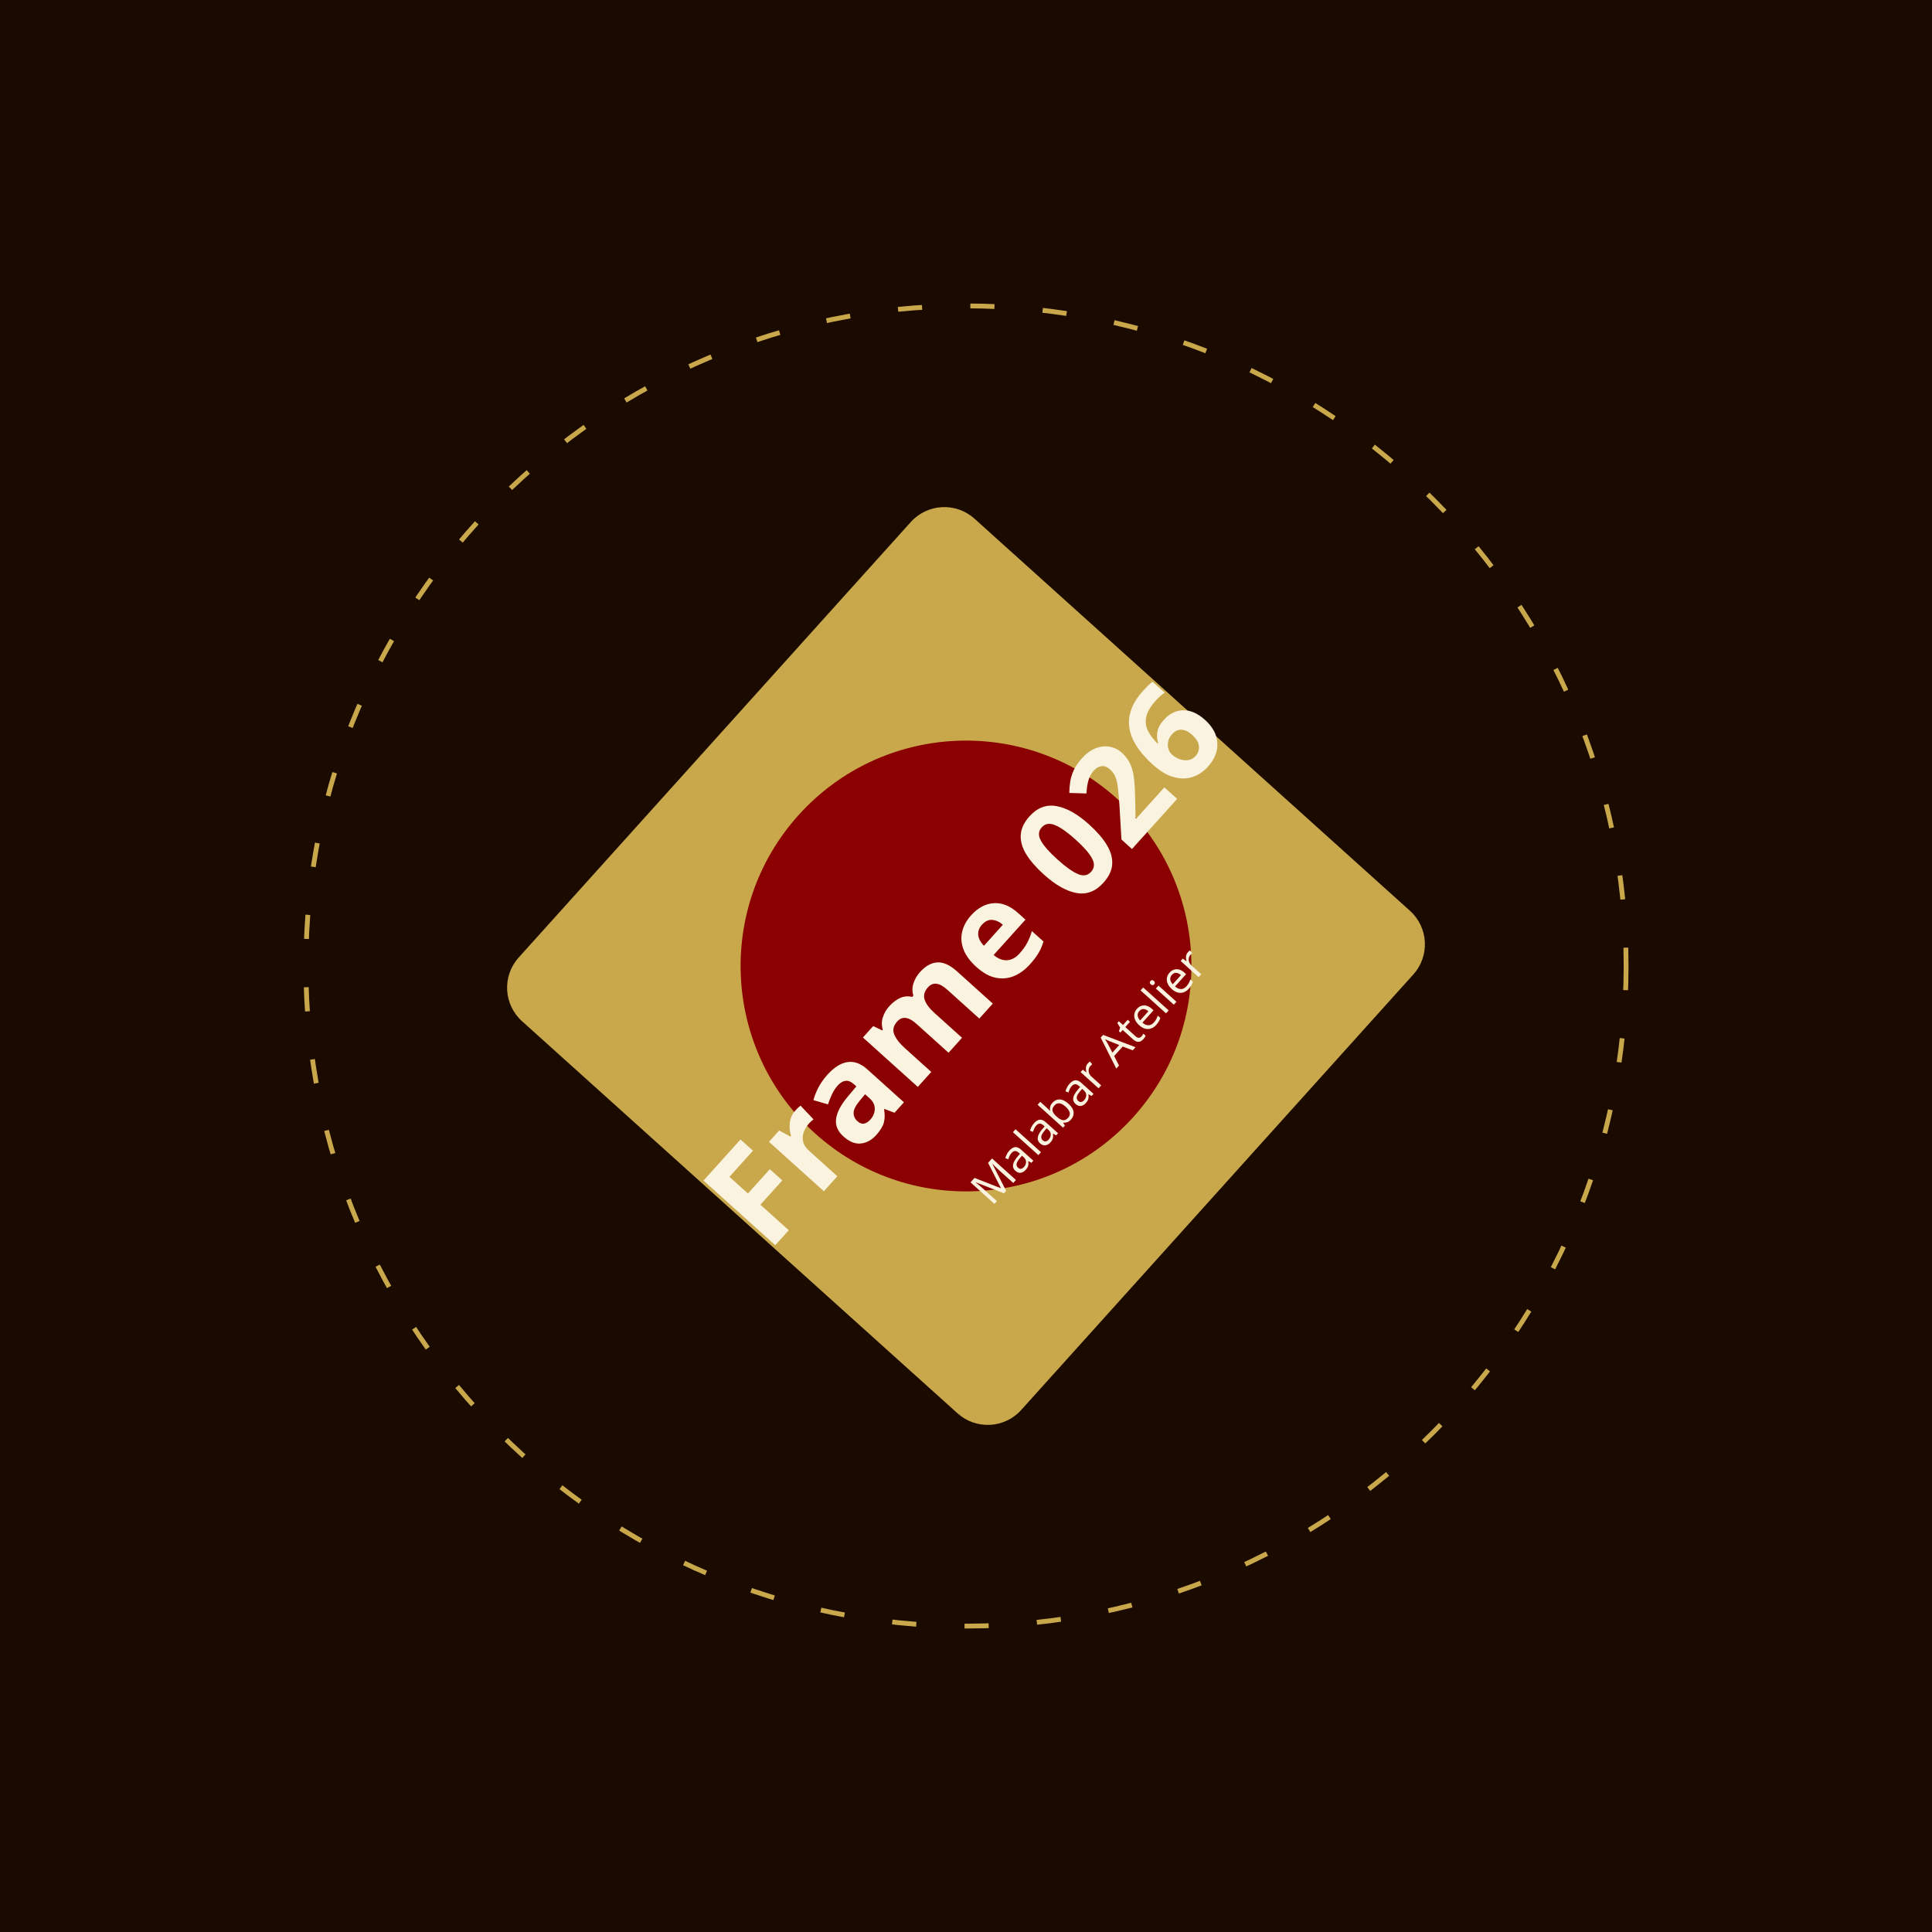
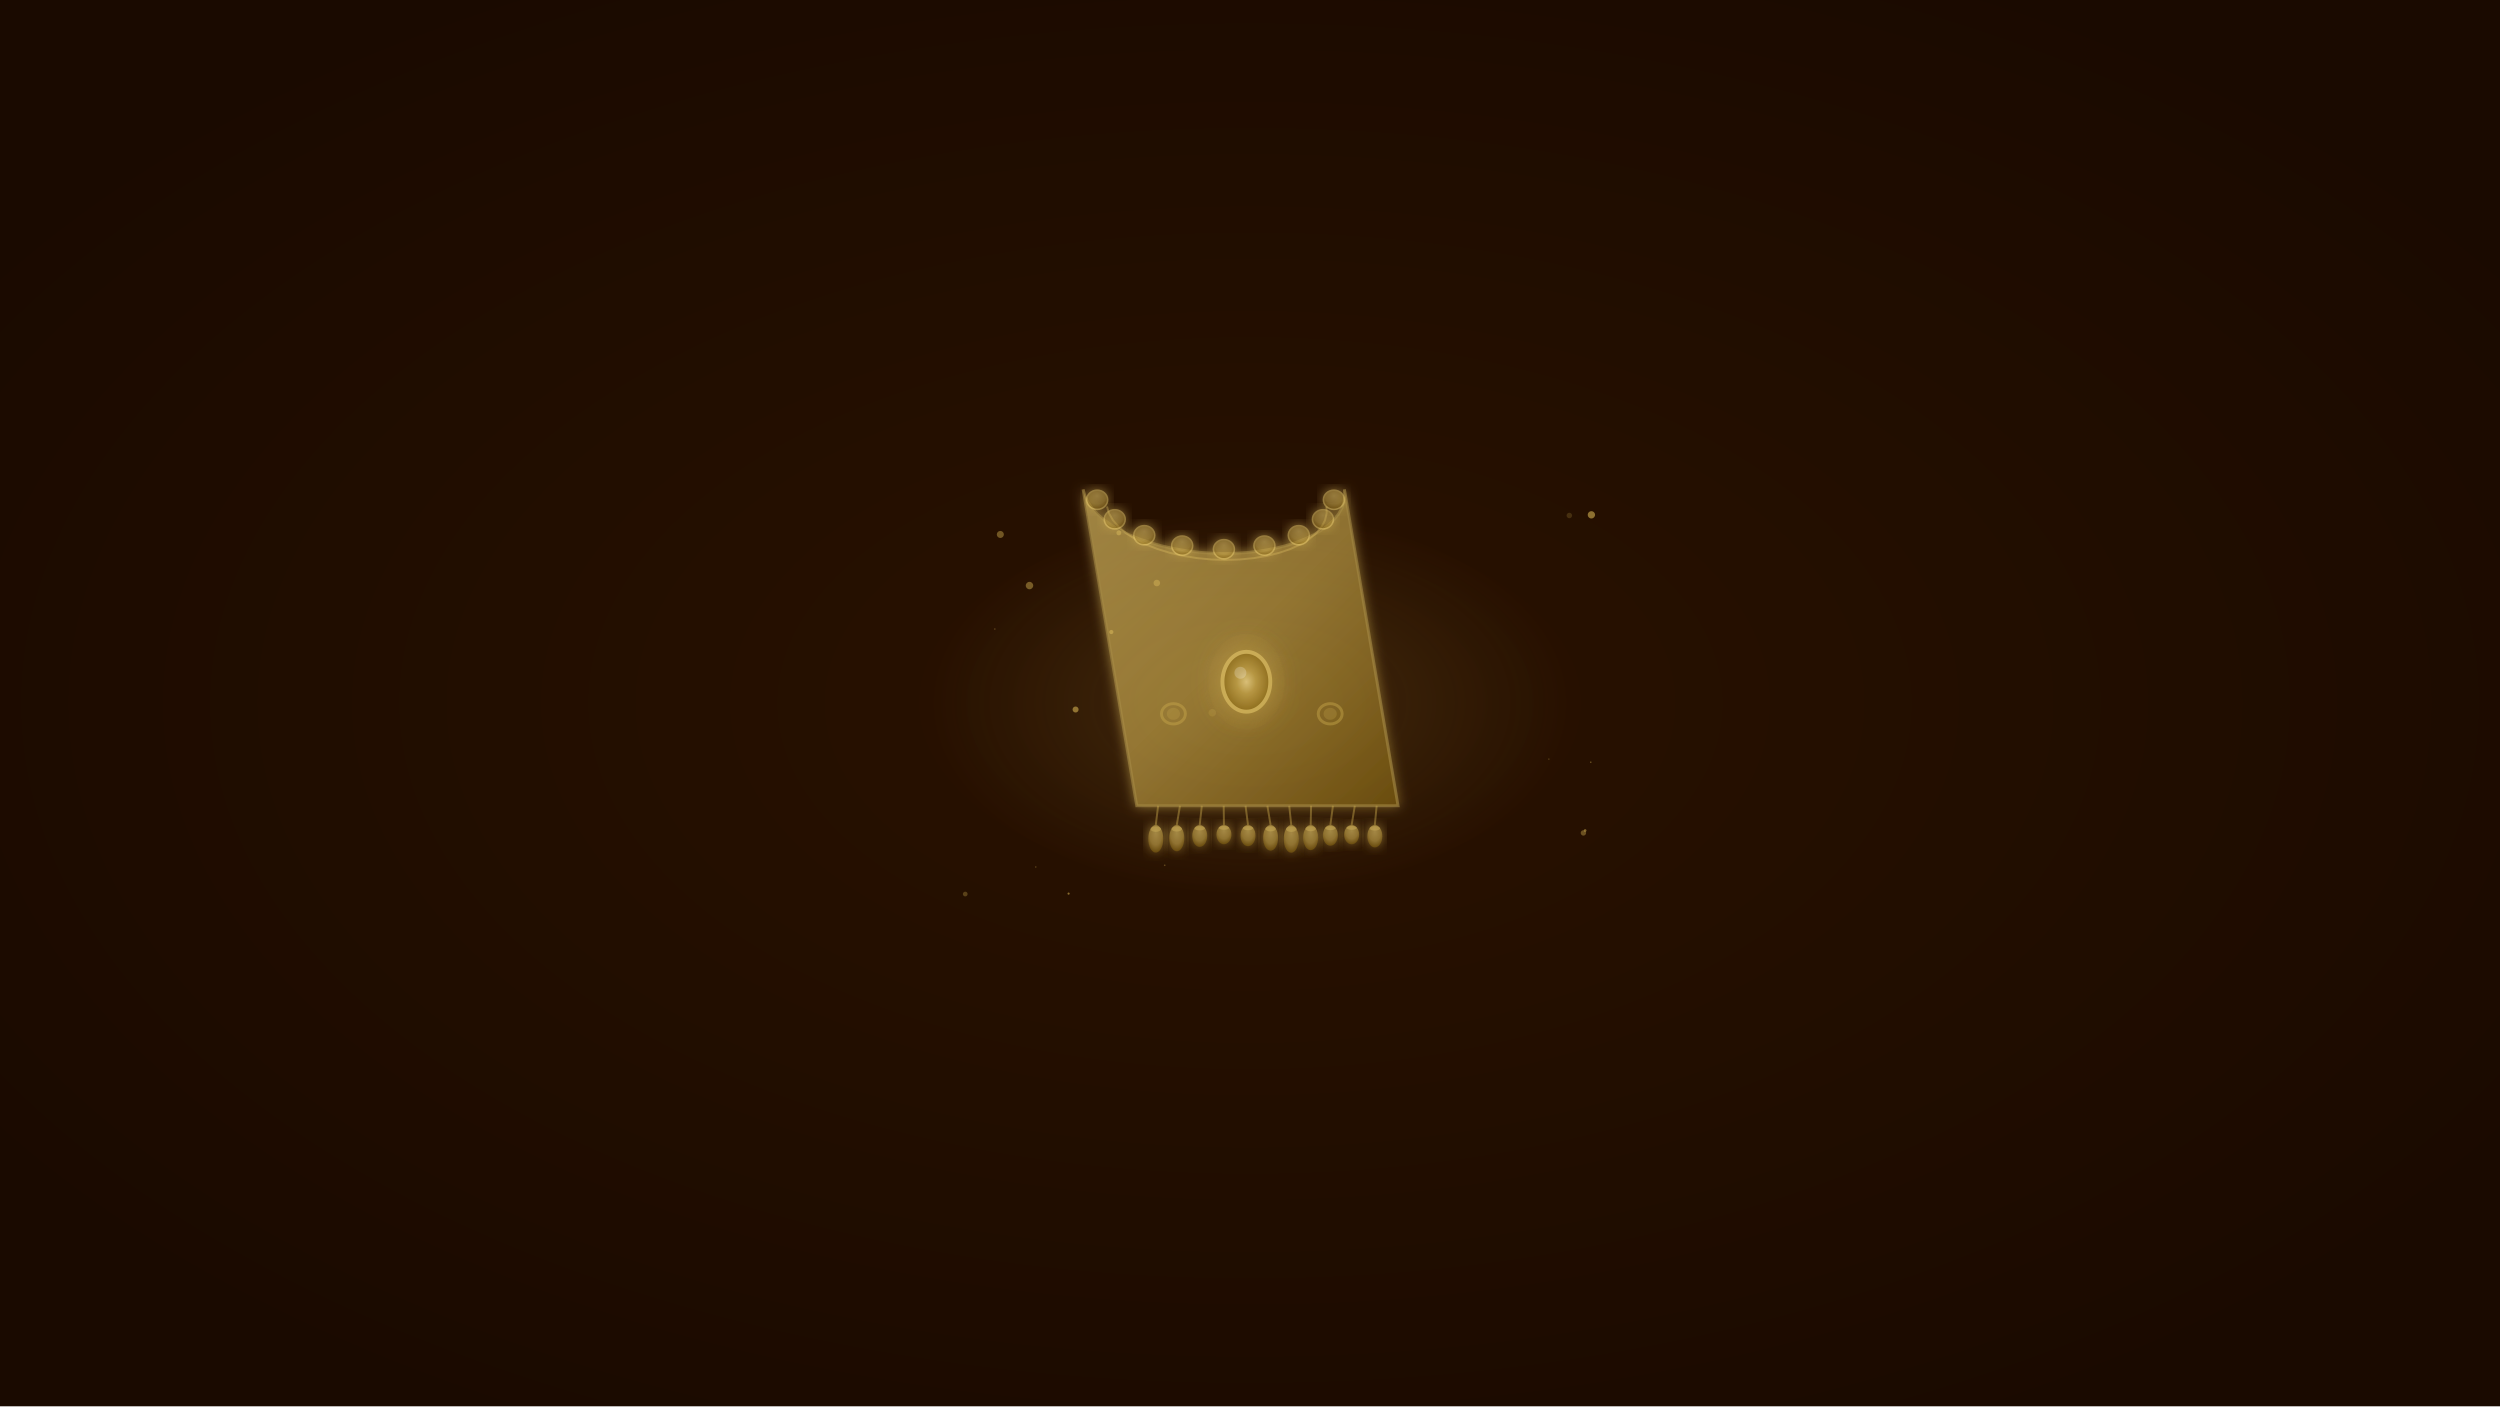
- <svg xmlns="http://www.w3.org/2000/svg" width="800" height="800" viewBox="0 0 800 800">
-   <rect width="100%" height="100%" fill="#1A0A00" />
-   <g transform="translate(400, 400) scale(0.9333333) rotate(312)">
-     <rect x="-150" y="-150" width="300" height="300" fill="#C9A84C" rx="20" />
-     <circle cx="0" cy="0" r="100" fill="#8B0000" />
-     <text x="0" y="20" font-family="sans-serif" font-size="60" font-weight="bold" fill="#FAF3E0" text-anchor="middle">Frame 026</text>
-     <text x="0" y="80" font-family="sans-serif" font-size="20" fill="#FAF3E0" text-anchor="middle">Malabar Atelier</text>
-   </g>
-   <circle cx="400" cy="400" r="273.333" fill="none" stroke="#C9A84C" stroke-width="2" stroke-dasharray="10 20" />
+ <svg xmlns="http://www.w3.org/2000/svg" width="1280" height="720" viewBox="0 0 1280 720">
+   <defs>
+     <radialGradient id="bgGrad" cx="50%" cy="50%" r="60%">
+       <stop offset="0%" stop-color="#2A1200" />
+       <stop offset="100%" stop-color="#1A0A00" />
+     </radialGradient>
+     <radialGradient id="glowGrad" cx="50%" cy="50%" r="50%">
+       <stop offset="0%" stop-color="#C9A84C" stop-opacity="0.172" />
+       <stop offset="100%" stop-color="#C9A84C" stop-opacity="0" />
+     </radialGradient>
+     <radialGradient id="centerGem" cx="50%" cy="50%" r="50%">
+       <stop offset="0%" stop-color="#FFE8A0" />
+       <stop offset="40%" stop-color="#C9A84C" />
+       <stop offset="100%" stop-color="#8B6914" />
+     </radialGradient>
+     <radialGradient id="petalGrad" cx="50%" cy="30%" r="70%">
+       <stop offset="0%" stop-color="#E8C96A" />
+       <stop offset="60%" stop-color="#C9A84C" />
+       <stop offset="100%" stop-color="#8B6914" />
+     </radialGradient>
+     <filter id="glow" x="-50%" y="-50%" width="200%" height="200%">
+       <feGaussianBlur stdDeviation="5.51" result="coloredBlur" />
+       <feMerge>
+         <feMergeNode in="coloredBlur" />
+         <feMergeNode in="SourceGraphic" />
+       </feMerge>
+     </filter>
+     <filter id="softGlow" x="-30%" y="-30%" width="160%" height="160%">
+       <feGaussianBlur stdDeviation="3" result="coloredBlur" />
+       <feMerge>
+         <feMergeNode in="coloredBlur" />
+         <feMergeNode in="SourceGraphic" />
+       </feMerge>
+     </filter>
+     <linearGradient id="plateGrad" x1="0%" y1="0%" x2="100%" y2="100%">
+       <stop offset="0%" stop-color="#E8C96A" />
+       <stop offset="50%" stop-color="#C9A84C" />
+       <stop offset="100%" stop-color="#8B6914" />
+     </linearGradient>
+   </defs>
+   <rect width="1280" height="720" fill="url(#bgGrad)" />
+   <ellipse cx="640" cy="360" rx="164.76" ry="98.85" fill="url(#glowGrad)" />
+   <circle cx="512.17" cy="273.64" r="1.81" fill="#C9A84C" opacity="0.460" />
+   <circle cx="592.29" cy="298.51" r="1.68" fill="#C9A84C" opacity="0.516" />
+   <circle cx="811.59" cy="425.23" r="0.69" fill="#C9A84C" opacity="0.562" />
+   <circle cx="530.34" cy="443.90" r="0.30" fill="#C9A84C" opacity="0.598" />
+   <circle cx="568.99" cy="323.60" r="1.07" fill="#C9A84C" opacity="0.620" />
+   <circle cx="814.79" cy="263.59" r="1.88" fill="#C9A84C" opacity="0.630" />
+   <circle cx="550.70" cy="363.27" r="1.54" fill="#C9A84C" opacity="0.626" />
+   <circle cx="547.12" cy="457.53" r="0.55" fill="#C9A84C" opacity="0.609" />
+   <circle cx="814.49" cy="390.24" r="0.36" fill="#C9A84C" opacity="0.579" />
+   <circle cx="572.85" cy="272.86" r="1.24" fill="#C9A84C" opacity="0.538" />
+   <circle cx="527.10" cy="299.81" r="1.91" fill="#C9A84C" opacity="0.485" />
+   <circle cx="810.70" cy="426.46" r="1.38" fill="#C9A84C" opacity="0.424" />
+   <circle cx="596.34" cy="443.02" r="0.43" fill="#C9A84C" opacity="0.356" />
+   <circle cx="509.34" cy="322.07" r="0.45" fill="#C9A84C" opacity="0.282" />
+   <circle cx="803.50" cy="263.94" r="1.41" fill="#C9A84C" opacity="0.206" />
+   <circle cx="620.70" cy="364.92" r="1.91" fill="#C9A84C" opacity="0.249" />
+   <circle cx="494.20" cy="457.75" r="1.21" fill="#C9A84C" opacity="0.324" />
+   <circle cx="793.02" cy="388.66" r="0.34" fill="#C9A84C" opacity="0.395" />
+   <path d="M 554.56,250.57 L 555.43,253.79 L 556.93,256.97 L 559.06,260.10 L 561.78,263.13 L 565.08,266.04 L 568.93,268.81 L 573.27,271.40 L 578.09,273.78 L 583.32,275.95 L 588.92,277.87 L 594.83,279.52 L 600.99,280.90 L 607.36,281.98 L 613.86,282.77 L 620.43,283.24 L 627.01,283.40 L 633.54,283.24 L 639.96,282.77 L 646.19,281.98 L 652.19,280.90 L 657.89,279.52 L 663.24,277.87 L 668.18,275.95 L 672.68,273.78 L 676.68,271.40 L 680.16,268.81 L 683.06,266.04 L 685.37,263.13 L 687.07,260.10 L 688.14,256.97 L 688.56,253.79 L 688.34,250.57 L 715.79,412.53 L 582.02,412.53 Z" fill="url(#plateGrad)" opacity="0.630" filter="url(#softGlow)" stroke="#E8C96A" stroke-width="1.5" stroke-opacity="0.6" />
+   <polyline points="566.75,259.32 567.83,262.89 569.86,266.40 572.80,269.79 576.59,273.00 581.18,275.98 586.48,278.67 592.41,281.03 598.86,283.02 605.72,284.60 612.87,285.75 620.20,286.45 627.57,286.68 634.86,286.45 641.95,285.75 648.72,284.60 655.04,283.02 660.82,281.03 665.94,278.67 670.33,275.98 673.91,273.00 676.62,269.79 678.40,266.40 679.24,262.89 679.12,259.32" fill="none" stroke="#E8C96A" stroke-width="1" stroke-opacity="0.315" />
+   <ellipse cx="561.75" cy="255.89" rx="5.36" ry="4.92" fill="url(#petalGrad)" opacity="0.567" filter="url(#softGlow)" stroke="#E8C96A" stroke-width="0.8" />
+   <ellipse cx="570.75" cy="265.89" rx="5.36" ry="4.92" fill="url(#petalGrad)" opacity="0.567" filter="url(#softGlow)" stroke="#E8C96A" stroke-width="0.8" />
+   <ellipse cx="585.87" cy="274.04" rx="5.36" ry="4.92" fill="url(#petalGrad)" opacity="0.567" filter="url(#softGlow)" stroke="#E8C96A" stroke-width="0.8" />
+   <ellipse cx="605.28" cy="279.36" rx="5.36" ry="4.92" fill="url(#petalGrad)" opacity="0.567" filter="url(#softGlow)" stroke="#E8C96A" stroke-width="0.8" />
+   <ellipse cx="626.64" cy="281.21" rx="5.36" ry="4.92" fill="url(#petalGrad)" opacity="0.567" filter="url(#softGlow)" stroke="#E8C96A" stroke-width="0.8" />
+   <ellipse cx="647.38" cy="279.36" rx="5.36" ry="4.92" fill="url(#petalGrad)" opacity="0.567" filter="url(#softGlow)" stroke="#E8C96A" stroke-width="0.8" />
+   <ellipse cx="664.98" cy="274.04" rx="5.36" ry="4.92" fill="url(#petalGrad)" opacity="0.567" filter="url(#softGlow)" stroke="#E8C96A" stroke-width="0.8" />
+   <ellipse cx="677.34" cy="265.89" rx="5.36" ry="4.92" fill="url(#petalGrad)" opacity="0.567" filter="url(#softGlow)" stroke="#E8C96A" stroke-width="0.8" />
+   <ellipse cx="682.95" cy="255.89" rx="5.36" ry="4.92" fill="url(#petalGrad)" opacity="0.567" filter="url(#softGlow)" stroke="#E8C96A" stroke-width="0.8" />
+   <line x1="592.96" y1="412.53" x2="591.76" y2="422.38" stroke="#C9A84C" stroke-width="1" opacity="0.441" />
+   <ellipse cx="591.76" cy="429.45" rx="3.83" ry="7.08" fill="url(#petalGrad)" opacity="0.630" filter="url(#softGlow)" />
+   <ellipse cx="591.76" cy="424.50" rx="2.68" ry="1.42" fill="#E8C96A" opacity="0.315" />
+   <line x1="604.15" y1="412.53" x2="602.51" y2="422.38" stroke="#C9A84C" stroke-width="1" opacity="0.441" />
+   <ellipse cx="602.51" cy="429.12" rx="3.83" ry="6.74" fill="url(#petalGrad)" opacity="0.630" filter="url(#softGlow)" />
+   <ellipse cx="602.51" cy="424.40" rx="2.68" ry="1.35" fill="#E8C96A" opacity="0.315" />
+   <line x1="615.34" y1="412.53" x2="614.25" y2="422.38" stroke="#C9A84C" stroke-width="1" opacity="0.441" />
+   <ellipse cx="614.25" cy="427.99" rx="3.83" ry="5.61" fill="url(#petalGrad)" opacity="0.630" filter="url(#softGlow)" />
+   <ellipse cx="614.25" cy="424.06" rx="2.68" ry="1.12" fill="#E8C96A" opacity="0.315" />
+   <line x1="626.53" y1="412.53" x2="626.65" y2="422.38" stroke="#C9A84C" stroke-width="1" opacity="0.441" />
+   <ellipse cx="626.65" cy="427.31" rx="3.83" ry="4.93" fill="url(#petalGrad)" opacity="0.630" filter="url(#softGlow)" />
+   <ellipse cx="626.65" cy="423.85" rx="2.68" ry="0.99" fill="#E8C96A" opacity="0.315" />
+   <line x1="637.72" y1="412.53" x2="638.98" y2="422.38" stroke="#C9A84C" stroke-width="1" opacity="0.441" />
+   <ellipse cx="638.98" cy="427.81" rx="3.83" ry="5.43" fill="url(#petalGrad)" opacity="0.630" filter="url(#softGlow)" />
+   <ellipse cx="638.98" cy="424.01" rx="2.68" ry="1.09" fill="#E8C96A" opacity="0.315" />
+   <line x1="648.90" y1="412.53" x2="650.54" y2="422.38" stroke="#C9A84C" stroke-width="1" opacity="0.441" />
+   <ellipse cx="650.54" cy="428.95" rx="3.83" ry="6.58" fill="url(#petalGrad)" opacity="0.630" filter="url(#softGlow)" />
+   <ellipse cx="650.54" cy="424.35" rx="2.68" ry="1.32" fill="#E8C96A" opacity="0.315" />
+   <line x1="660.09" y1="412.53" x2="661.11" y2="422.38" stroke="#C9A84C" stroke-width="1" opacity="0.441" />
+   <ellipse cx="661.11" cy="429.49" rx="3.83" ry="7.11" fill="url(#petalGrad)" opacity="0.630" filter="url(#softGlow)" />
+   <ellipse cx="661.11" cy="424.51" rx="2.68" ry="1.42" fill="#E8C96A" opacity="0.315" />
+   <line x1="671.28" y1="412.53" x2="671.06" y2="422.38" stroke="#C9A84C" stroke-width="1" opacity="0.441" />
+   <ellipse cx="671.06" cy="428.83" rx="3.83" ry="6.45" fill="url(#petalGrad)" opacity="0.630" filter="url(#softGlow)" />
+   <ellipse cx="671.06" cy="424.31" rx="2.68" ry="1.29" fill="#E8C96A" opacity="0.315" />
+   <line x1="682.47" y1="412.53" x2="681.15" y2="422.38" stroke="#C9A84C" stroke-width="1" opacity="0.441" />
+   <ellipse cx="681.15" cy="427.69" rx="3.83" ry="5.32" fill="url(#petalGrad)" opacity="0.630" filter="url(#softGlow)" />
+   <ellipse cx="681.15" cy="423.97" rx="2.68" ry="1.06" fill="#E8C96A" opacity="0.315" />
+   <line x1="693.66" y1="412.53" x2="692.04" y2="422.38" stroke="#C9A84C" stroke-width="1" opacity="0.441" />
+   <ellipse cx="692.04" cy="427.33" rx="3.83" ry="4.95" fill="url(#petalGrad)" opacity="0.630" filter="url(#softGlow)" />
+   <ellipse cx="692.04" cy="423.86" rx="2.68" ry="0.99" fill="#E8C96A" opacity="0.315" />
+   <line x1="704.85" y1="412.53" x2="703.91" y2="422.38" stroke="#C9A84C" stroke-width="1" opacity="0.441" />
+   <ellipse cx="703.91" cy="428.13" rx="3.83" ry="5.75" fill="url(#petalGrad)" opacity="0.630" filter="url(#softGlow)" />
+   <ellipse cx="703.91" cy="424.10" rx="2.68" ry="1.15" fill="#E8C96A" opacity="0.315" />
+   <ellipse cx="600.80" cy="365.47" rx="6.12" ry="5.20" fill="none" stroke="#C9A84C" stroke-width="1.5" opacity="0.441" />
+   <ellipse cx="600.80" cy="365.47" rx="3.37" ry="3.06" fill="#C9A84C" opacity="0.252" />
+   <ellipse cx="681.06" cy="365.47" rx="6.12" ry="5.20" fill="none" stroke="#C9A84C" stroke-width="1.5" opacity="0.441" />
+   <ellipse cx="681.06" cy="365.47" rx="3.37" ry="3.06" fill="#C9A84C" opacity="0.252" />
+   <ellipse cx="638.14" cy="349.06" rx="19.59" ry="24.51" fill="#C9A84C" opacity="0.065" filter="url(#glow)" />
+   <ellipse cx="638.14" cy="349.06" rx="12.24" ry="15.32" fill="url(#centerGem)" opacity="0.630" filter="url(#glow)" stroke="#E8C96A" stroke-width="2" />
+   <ellipse cx="635.08" cy="344.46" rx="3.06" ry="3.06" fill="white" opacity="0.221" />
</svg>
